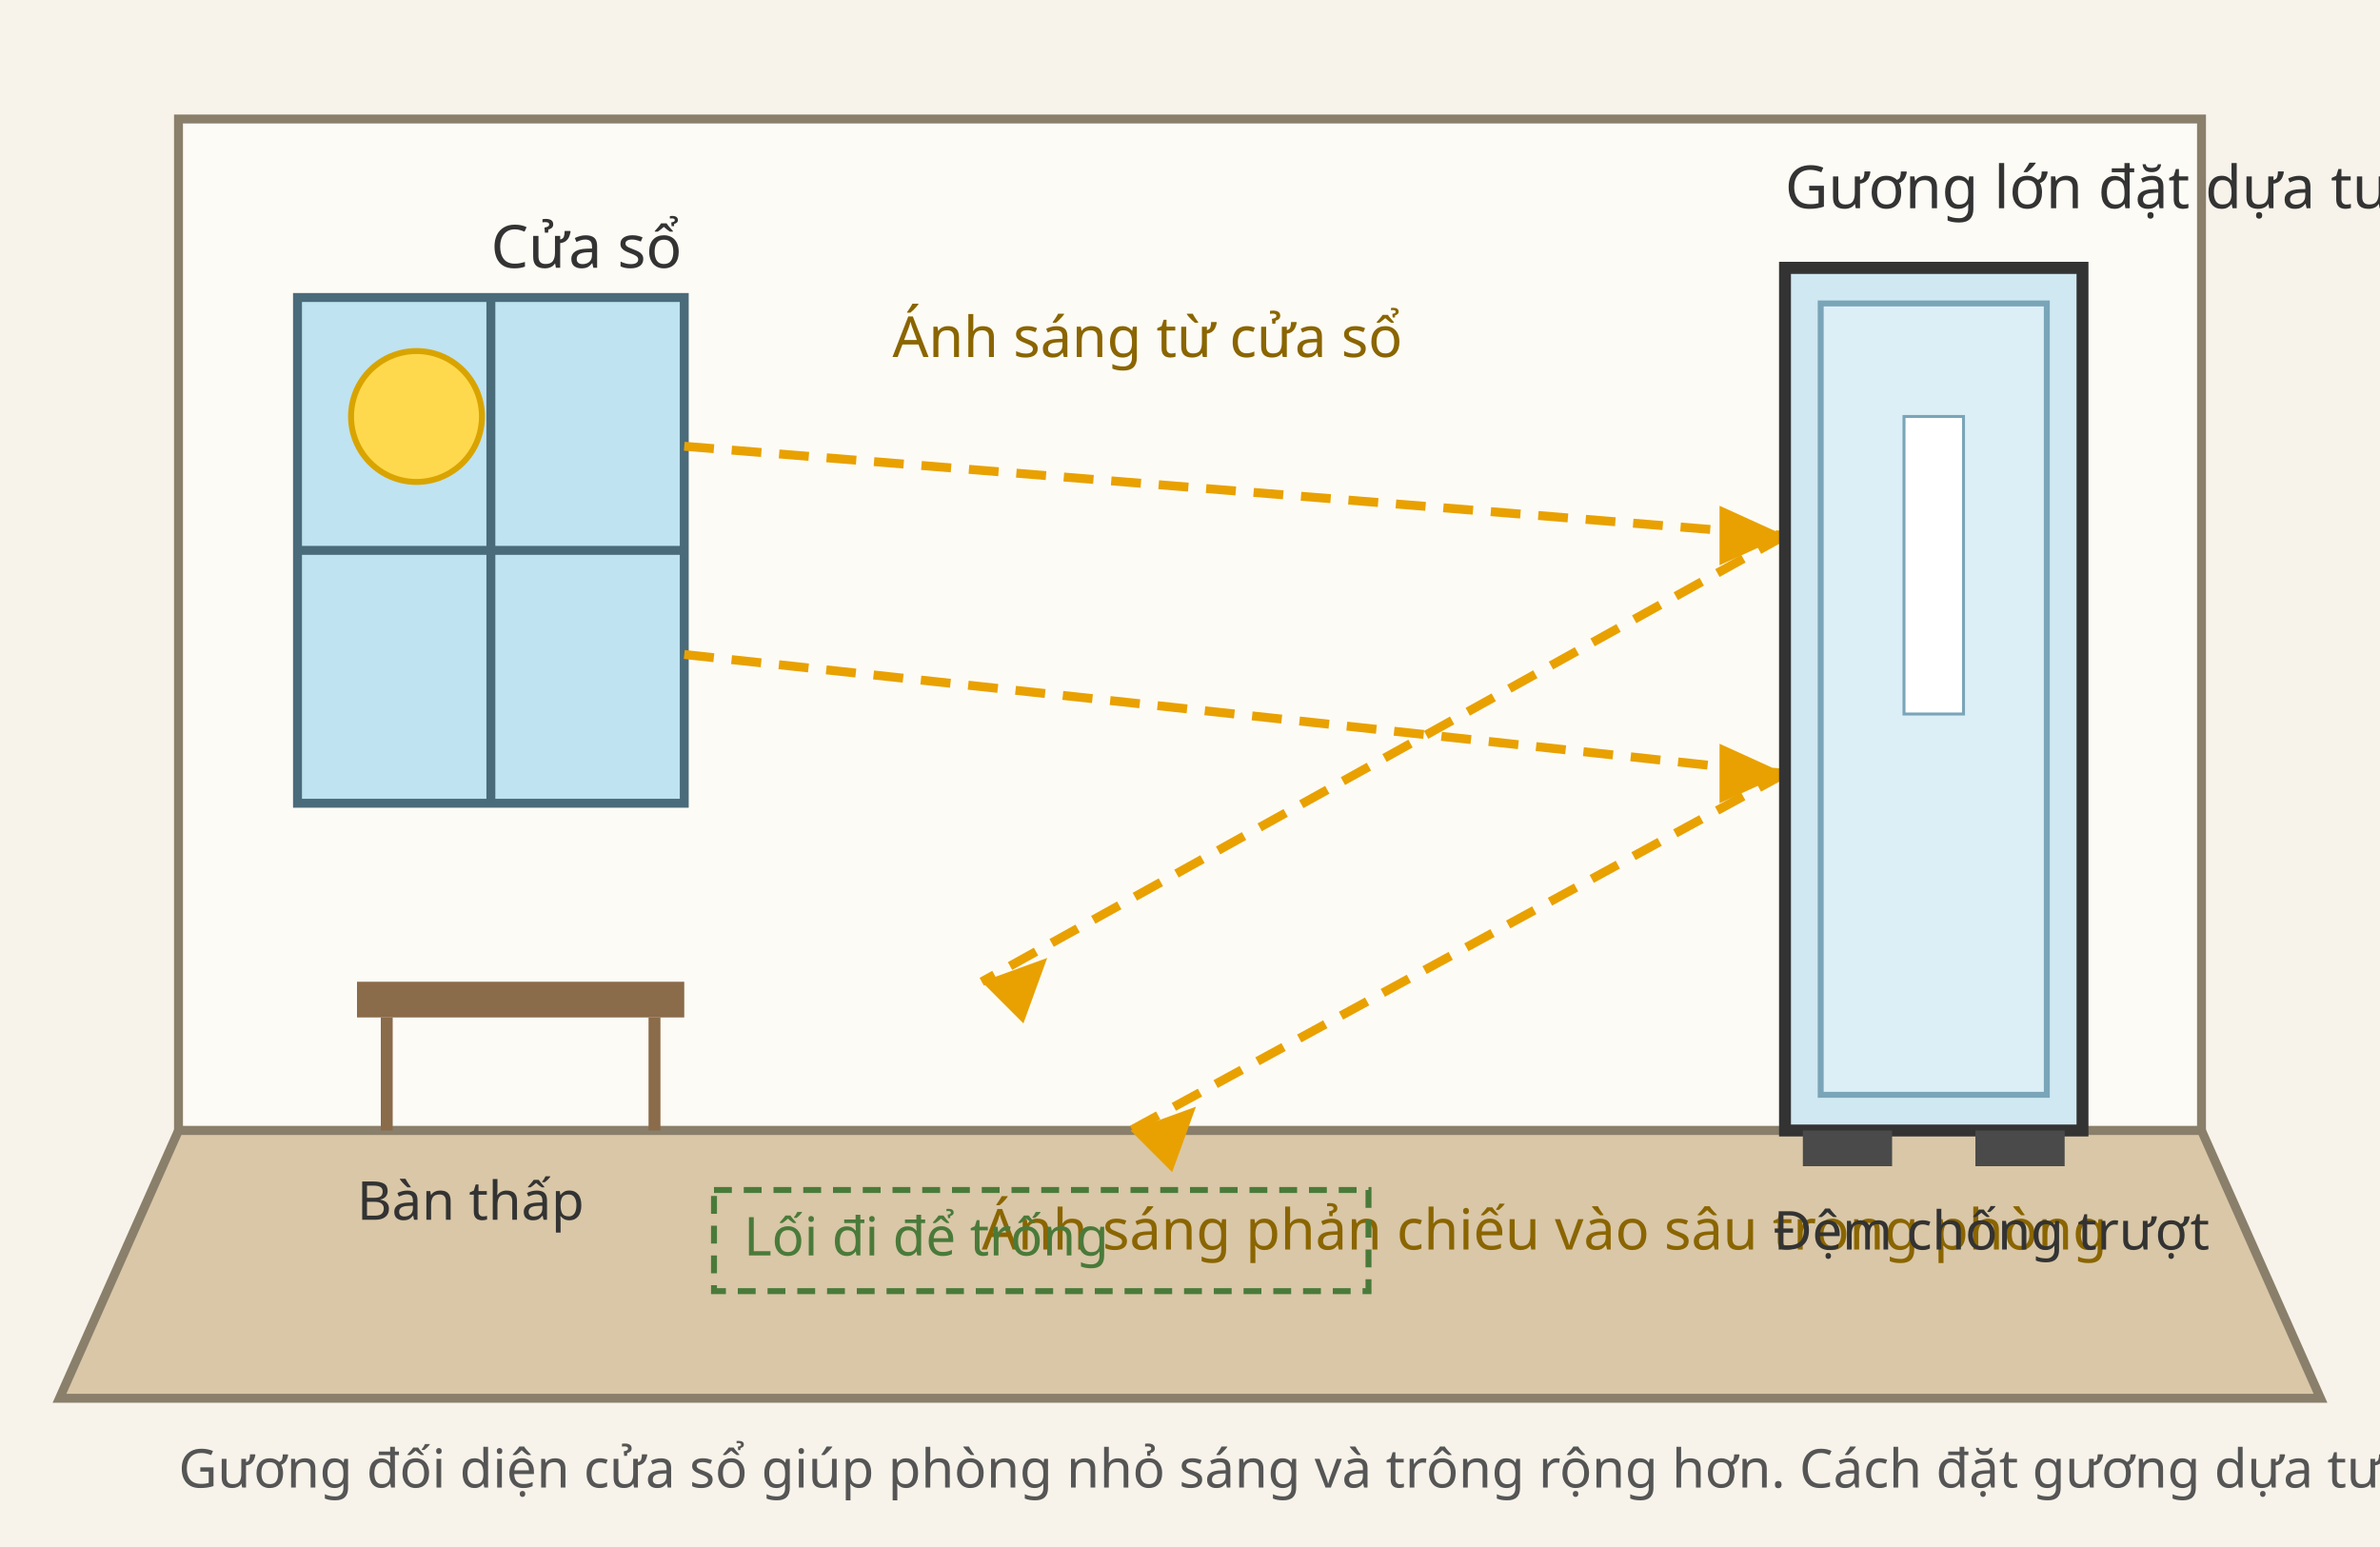
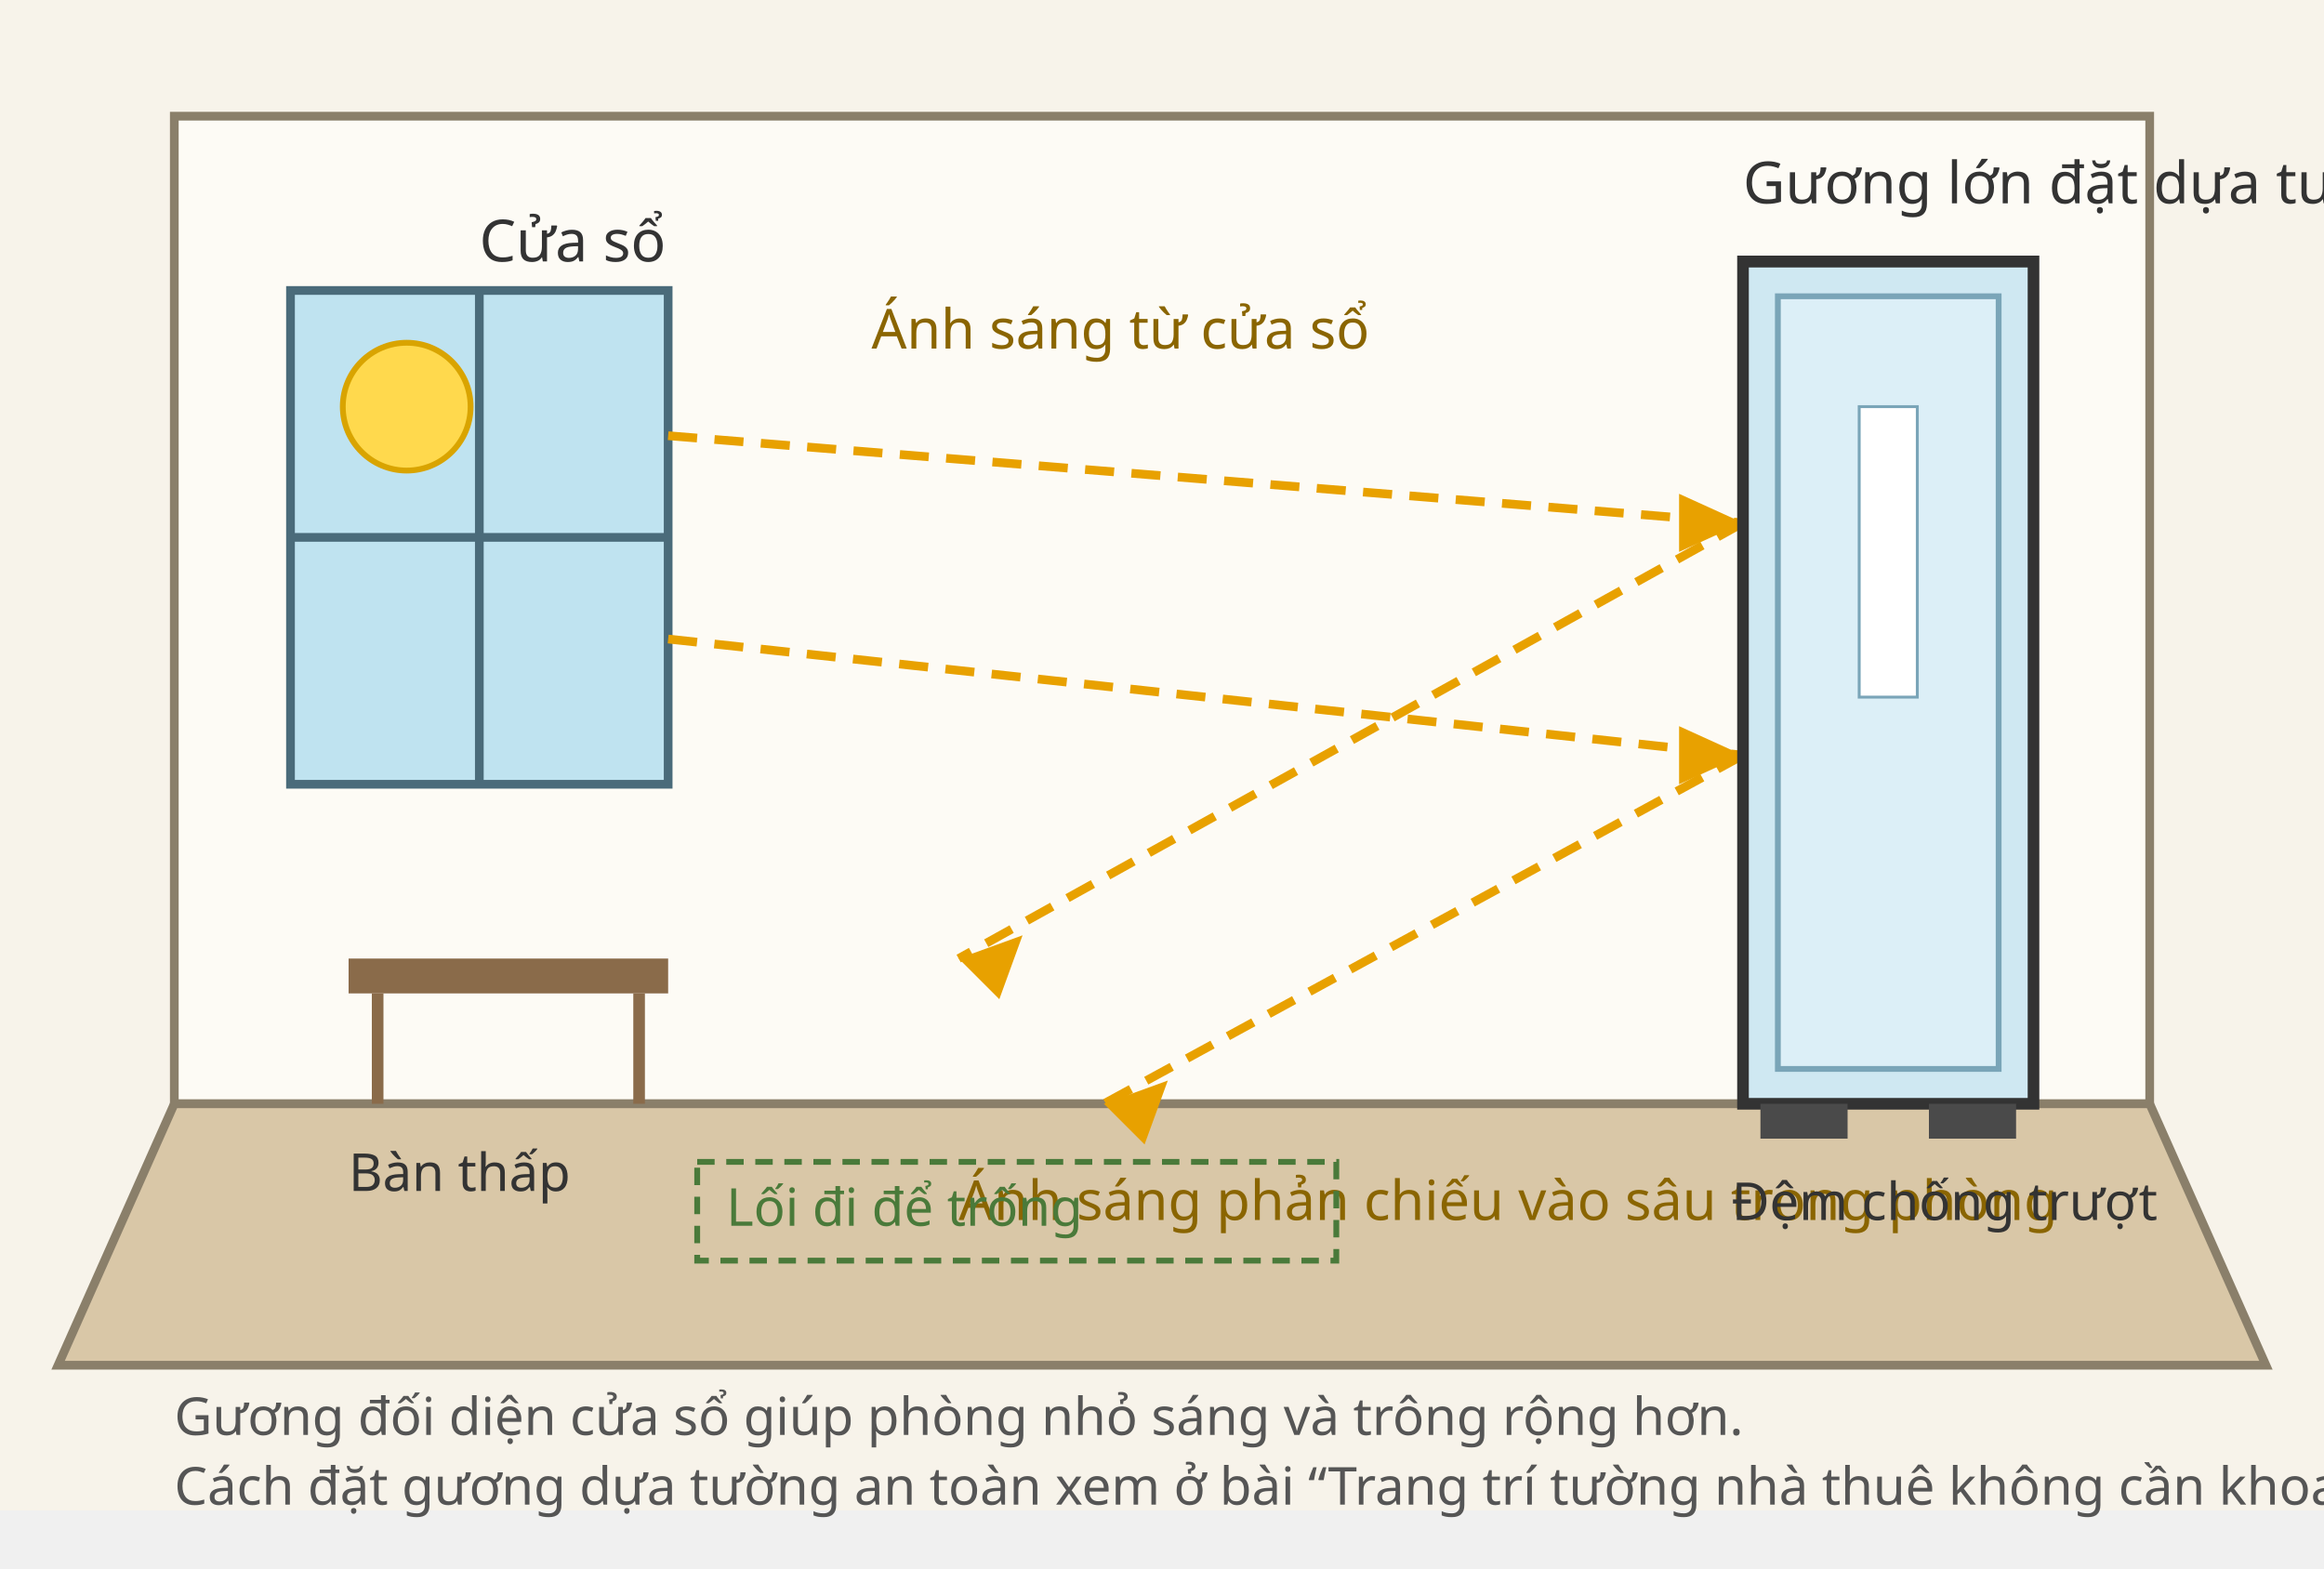
- <svg xmlns="http://www.w3.org/2000/svg" width="800" height="520" viewBox="0 0 800 520" role="img" aria-labelledby="title desc">
+ <svg xmlns="http://www.w3.org/2000/svg" width="800" height="540" viewBox="0 0 800 540" role="img" aria-labelledby="title desc">
  <rect x="0" y="0" width="800" height="520" fill="#f7f3ea" />
  <rect x="60" y="40" width="680" height="340" fill="#fdfbf5" stroke="#8a7f6a" stroke-width="3" />
  <polygon points="60,380 740,380 780,470 20,470" fill="#d9c7a7" stroke="#8a7f6a" stroke-width="3" />
  <rect x="100" y="100" width="130" height="170" fill="#bfe3f0" stroke="#4a6b7a" stroke-width="3" />
  <line x1="165" y1="100" x2="165" y2="270" stroke="#4a6b7a" stroke-width="3" />
  <line x1="100" y1="185" x2="230" y2="185" stroke="#4a6b7a" stroke-width="3" />
  <circle cx="140" cy="140" r="22" fill="#ffd94d" stroke="#d9a400" stroke-width="2" />
  <text x="165" y="90" font-family="sans-serif" font-size="20" fill="#333333">Cửa sổ</text>
  <line x1="230" y1="150" x2="600" y2="180" stroke="#e8a100" stroke-width="3" stroke-dasharray="10 6" />
  <line x1="230" y1="220" x2="600" y2="260" stroke="#e8a100" stroke-width="3" stroke-dasharray="10 6" />
  <polygon points="600,180 578,170 578,190" fill="#e8a100" />
  <polygon points="600,260 578,250 578,270" fill="#e8a100" />
  <line x1="600" y1="180" x2="330" y2="330" stroke="#e8a100" stroke-width="3" stroke-dasharray="10 6" />
  <line x1="600" y1="260" x2="380" y2="380" stroke="#e8a100" stroke-width="3" stroke-dasharray="10 6" />
  <polygon points="330,330 352,322 344,344" fill="#e8a100" />
  <polygon points="380,380 402,372 394,394" fill="#e8a100" />
  <text x="300" y="120" font-family="sans-serif" font-size="19" fill="#8a6500">Ánh sáng từ cửa sổ</text>
  <text x="330" y="420" font-family="sans-serif" font-size="19" fill="#8a6500">Ánh sáng phản chiếu vào sâu trong phòng</text>
  <polygon points="600,90 700,90 700,380 600,380" fill="#cfe8f2" stroke="#333333" stroke-width="4" />
  <polygon points="612,102 688,102 688,368 612,368" fill="#dceff7" stroke="#7aa5b8" stroke-width="2" />
  <polygon points="640,140 660,140 660,240 640,240" fill="#ffffff" stroke="#7aa5b8" stroke-width="1" />
  <line x1="600" y1="90" x2="700" y2="90" stroke="#333333" stroke-width="4" />
  <text x="600" y="70" font-family="sans-serif" font-size="20" fill="#333333">Gương lớn đặt dựa tường</text>
  <rect x="606" y="380" width="30" height="12" fill="#4a4a4a" />
  <rect x="664" y="380" width="30" height="12" fill="#4a4a4a" />
  <text x="596" y="420" font-family="sans-serif" font-size="18" fill="#333333">Đệm chống trượt</text>
  <rect x="240" y="400" width="220" height="34" fill="none" stroke="#4a7a3a" stroke-width="2" stroke-dasharray="6 4" />
  <text x="250" y="422" font-family="sans-serif" font-size="18" fill="#4a7a3a">Lối đi để trống</text>
  <rect x="120" y="330" width="110" height="12" fill="#8a6b4a" />
  <line x1="130" y1="342" x2="130" y2="380" stroke="#8a6b4a" stroke-width="4" />
  <line x1="220" y1="342" x2="220" y2="380" stroke="#8a6b4a" stroke-width="4" />
  <text x="120" y="410" font-family="sans-serif" font-size="18" fill="#333333">Bàn thấp</text>
-   <text x="60" y="500" font-family="sans-serif" font-size="18" fill="#555555">Gương đối diện cửa sổ giúp phòng nhỏ sáng và trông rộng hơn. Cách đặt gương dựa tường an toàn xem ở Bài 4.</text>
+   <text x="60" y="494" font-family="sans-serif" font-size="18" fill="#555555">Gương đối diện cửa sổ giúp phòng nhỏ sáng và trông rộng hơn.</text>
+   <text x="60" y="518" font-family="sans-serif" font-size="18" fill="#555555">Cách đặt gương dựa tường an toàn xem ở bài “Trang trí tường nhà thuê không cần khoan”.</text>
</svg>
